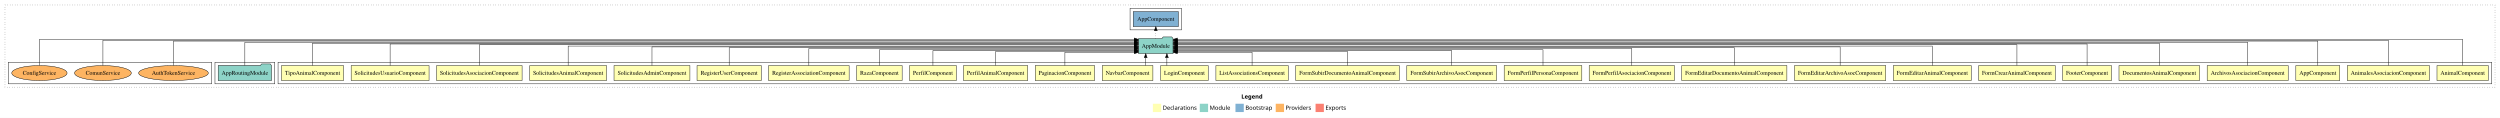
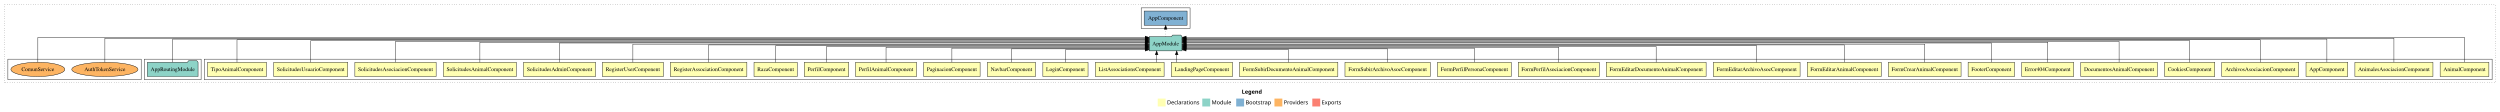
- <svg xmlns="http://www.w3.org/2000/svg" width="6024pt" height="284pt" viewBox="0.00 0.00 6024.00 284.00">
+ <svg xmlns="http://www.w3.org/2000/svg" width="6340pt" height="284pt" viewBox="0.00 0.00 6340.00 284.00">
  <g id="graph0" class="graph" transform="scale(1 1) rotate(0) translate(4 280)">
-     <polygon fill="white" stroke="transparent" points="-4,4 -4,-280 6020,-280 6020,4 -4,4" />
-     <text text-anchor="start" x="2987.01" y="-42.4" font-family="Times-12" font-weight="bold" font-size="14.00">Legend</text>
-     <polygon fill="#ffffb3" stroke="transparent" points="2774,-10 2774,-30 2794,-30 2794,-10 2774,-10" />
-     <text text-anchor="start" x="2797.63" y="-15.4" font-family="Times-12" font-size="14.00">  Declarations</text>
-     <polygon fill="#8dd3c7" stroke="transparent" points="2887,-10 2887,-30 2907,-30 2907,-10 2887,-10" />
-     <text text-anchor="start" x="2910.73" y="-15.4" font-family="Times-12" font-size="14.00">  Module</text>
-     <polygon fill="#80b1d3" stroke="transparent" points="2973,-10 2973,-30 2993,-30 2993,-10 2973,-10" />
-     <text text-anchor="start" x="2996.78" y="-15.4" font-family="Times-12" font-size="14.00">  Bootstrap</text>
-     <polygon fill="#fdb462" stroke="transparent" points="3070,-10 3070,-30 3090,-30 3090,-10 3070,-10" />
-     <text text-anchor="start" x="3093.67" y="-15.4" font-family="Times-12" font-size="14.00">  Providers</text>
-     <polygon fill="#fb8072" stroke="transparent" points="3166,-10 3166,-30 3186,-30 3186,-10 3166,-10" />
-     <text text-anchor="start" x="3189.73" y="-15.4" font-family="Times-12" font-size="14.00">  Exports</text>
+     <polygon fill="white" stroke="transparent" points="-4,4 -4,-280 6336,-280 6336,4 -4,4" />
+     <text text-anchor="start" x="3145.01" y="-42.4" font-family="Times-12" font-weight="bold" font-size="14.00">Legend</text>
+     <polygon fill="#ffffb3" stroke="transparent" points="2932,-10 2932,-30 2952,-30 2952,-10 2932,-10" />
+     <text text-anchor="start" x="2955.63" y="-15.4" font-family="Times-12" font-size="14.00">  Declarations</text>
+     <polygon fill="#8dd3c7" stroke="transparent" points="3045,-10 3045,-30 3065,-30 3065,-10 3045,-10" />
+     <text text-anchor="start" x="3068.73" y="-15.4" font-family="Times-12" font-size="14.00">  Module</text>
+     <polygon fill="#80b1d3" stroke="transparent" points="3131,-10 3131,-30 3151,-30 3151,-10 3131,-10" />
+     <text text-anchor="start" x="3154.78" y="-15.4" font-family="Times-12" font-size="14.00">  Bootstrap</text>
+     <polygon fill="#fdb462" stroke="transparent" points="3228,-10 3228,-30 3248,-30 3248,-10 3228,-10" />
+     <text text-anchor="start" x="3251.67" y="-15.4" font-family="Times-12" font-size="14.00">  Providers</text>
+     <polygon fill="#fb8072" stroke="transparent" points="3324,-10 3324,-30 3344,-30 3344,-10 3324,-10" />
+     <text text-anchor="start" x="3347.73" y="-15.4" font-family="Times-12" font-size="14.00">  Exports</text>
    <g id="clust1" class="cluster">
-       <polygon fill="none" stroke="black" stroke-dasharray="1,5" points="8,-70 8,-268 6008,-268 6008,-70 8,-70" />
+       <polygon fill="none" stroke="black" stroke-dasharray="1,5" points="8,-70 8,-268 6324,-268 6324,-70 8,-70" />
    </g>
    <g id="clust2" class="cluster">
-       <polygon fill="none" stroke="black" points="666,-78 666,-130 6000,-130 6000,-78 666,-78" />
-     </g>
-     <g id="clust31" class="cluster">
-       <polygon fill="none" stroke="black" points="514,-78 514,-130 658,-130 658,-78 514,-78" />
-     </g>
-     <g id="clust33" class="cluster">
-       <polygon fill="none" stroke="black" points="2719,-208 2719,-260 2843,-260 2843,-208 2719,-208" />
+       <polygon fill="none" stroke="black" points="514,-78 514,-130 6316,-130 6316,-78 514,-78" />
    </g>
    <g id="clust34" class="cluster">
-       <polygon fill="none" stroke="black" points="16,-78 16,-130 506,-130 506,-78 16,-78" />
+       <polygon fill="none" stroke="black" points="362,-78 362,-130 506,-130 506,-78 362,-78" />
+     </g>
+     <g id="clust36" class="cluster">
+       <polygon fill="none" stroke="black" points="2890,-208 2890,-260 3014,-260 3014,-208 2890,-208" />
+     </g>
+     <g id="clust37" class="cluster">
+       <polygon fill="none" stroke="black" points="16,-78 16,-130 354,-130 354,-78 16,-78" />
    </g>
    <g id="node1" class="node">
-       <polygon fill="#ffffb3" stroke="black" points="5991.83,-122 5868.17,-122 5868.17,-86 5991.83,-86 5991.83,-122" />
-       <text text-anchor="middle" x="5930" y="-99.8" font-family="Times,serif" font-size="14.00">AnimalComponent</text>
+       <polygon fill="#ffffb3" stroke="black" points="6307.83,-122 6184.17,-122 6184.17,-86 6307.83,-86 6307.83,-122" />
+       <text text-anchor="middle" x="6246" y="-99.8" font-family="Times,serif" font-size="14.00">AnimalComponent</text>
+     </g>
+     <g id="node32" class="node">
+       <polygon fill="#8dd3c7" stroke="black" points="2993.66,-187 2990.66,-191 2969.66,-191 2966.66,-187 2910.34,-187 2910.34,-151 2993.66,-151 2993.66,-187" />
+       <text text-anchor="middle" x="2952" y="-164.8" font-family="Times,serif" font-size="14.00">AppModule</text>
+     </g>
+     <g id="edge1" class="edge">
+       <path fill="none" stroke="black" d="M6246,-122.38C6246,-146.28 6246,-185 6246,-185 6246,-185 3003.95,-185 3003.95,-185" />
+       <polygon fill="black" stroke="black" points="3003.95,-181.5 2993.95,-185 3003.95,-188.5 3003.95,-181.5" />
+     </g>
+     <g id="node2" class="node">
+       <polygon fill="#ffffb3" stroke="black" points="6165.96,-122 5968.04,-122 5968.04,-86 6165.96,-86 6165.96,-122" />
+       <text text-anchor="middle" x="6067" y="-99.8" font-family="Times,serif" font-size="14.00">AnimalesAsociacionComponent</text>
+     </g>
+     <g id="edge2" class="edge">
+       <path fill="none" stroke="black" d="M6067,-122.32C6067,-145.66 6067,-183 6067,-183 6067,-183 3003.68,-183 3003.68,-183" />
+       <polygon fill="black" stroke="black" points="3003.68,-179.5 2993.68,-183 3003.68,-186.5 3003.68,-179.5" />
+     </g>
+     <g id="node3" class="node">
+       <polygon fill="#ffffb3" stroke="black" points="5949.94,-122 5844.06,-122 5844.06,-86 5949.94,-86 5949.94,-122" />
+       <text text-anchor="middle" x="5897" y="-99.8" font-family="Times,serif" font-size="14.00">AppComponent</text>
+     </g>
+     <g id="edge3" class="edge">
+       <path fill="none" stroke="black" d="M5897,-122.25C5897,-145.02 5897,-181 5897,-181 5897,-181 3003.91,-181 3003.91,-181" />
+       <polygon fill="black" stroke="black" points="3003.91,-177.5 2993.91,-181 3003.91,-184.5 3003.91,-177.5" />
+     </g>
+     <g id="node4" class="node">
+       <polygon fill="#ffffb3" stroke="black" points="5825.63,-122 5630.37,-122 5630.37,-86 5825.63,-86 5825.63,-122" />
+       <text text-anchor="middle" x="5728" y="-99.8" font-family="Times,serif" font-size="14.00">ArchivosAsociacionComponent</text>
+     </g>
+     <g id="edge4" class="edge">
+       <path fill="none" stroke="black" d="M5728,-122.16C5728,-144.35 5728,-179 5728,-179 5728,-179 3003.67,-179 3003.67,-179" />
+       <polygon fill="black" stroke="black" points="3003.67,-175.5 2993.67,-179 3003.67,-182.5 3003.67,-175.5" />
+     </g>
+     <g id="node5" class="node">
+       <polygon fill="#ffffb3" stroke="black" points="5612.72,-122 5485.28,-122 5485.28,-86 5612.72,-86 5612.72,-122" />
+       <text text-anchor="middle" x="5549" y="-99.8" font-family="Times,serif" font-size="14.00">CookiesComponent</text>
+     </g>
+     <g id="edge5" class="edge">
+       <path fill="none" stroke="black" d="M5549,-122.04C5549,-143.66 5549,-177 5549,-177 5549,-177 3003.84,-177 3003.84,-177" />
+       <polygon fill="black" stroke="black" points="3003.84,-173.5 2993.84,-177 3003.84,-180.5 3003.84,-173.5" />
+     </g>
+     <g id="node6" class="node">
+       <polygon fill="#ffffb3" stroke="black" points="5467.09,-122 5272.91,-122 5272.91,-86 5467.09,-86 5467.09,-122" />
+       <text text-anchor="middle" x="5370" y="-99.8" font-family="Times,serif" font-size="14.00">DocumentosAnimalComponent</text>
+     </g>
+     <g id="edge6" class="edge">
+       <path fill="none" stroke="black" d="M5370,-122.28C5370,-143.32 5370,-175 5370,-175 5370,-175 3003.71,-175 3003.71,-175" />
+       <polygon fill="black" stroke="black" points="3003.71,-171.5 2993.71,-175 3003.71,-178.5 3003.71,-171.5" />
+     </g>
+     <g id="node7" class="node">
+       <polygon fill="#ffffb3" stroke="black" points="5254.87,-122 5123.13,-122 5123.13,-86 5254.87,-86 5254.87,-122" />
+       <text text-anchor="middle" x="5189" y="-99.8" font-family="Times,serif" font-size="14.00">Error404Component</text>
+     </g>
+     <g id="edge7" class="edge">
+       <path fill="none" stroke="black" d="M5189,-122.13C5189,-142.57 5189,-173 5189,-173 5189,-173 3003.71,-173 3003.71,-173" />
+       <polygon fill="black" stroke="black" points="3003.71,-169.5 2993.71,-173 3003.71,-176.5 3003.71,-169.5" />
+     </g>
+     <g id="node8" class="node">
+       <polygon fill="#ffffb3" stroke="black" points="5104.88,-122 4987.12,-122 4987.12,-86 5104.88,-86 5104.88,-122" />
+       <text text-anchor="middle" x="5046" y="-99.8" font-family="Times,serif" font-size="14.00">FooterComponent</text>
+     </g>
+     <g id="edge8" class="edge">
+       <path fill="none" stroke="black" d="M5046,-122.31C5046,-142.15 5046,-171 5046,-171 5046,-171 3003.83,-171 3003.83,-171" />
+       <polygon fill="black" stroke="black" points="3003.83,-167.5 2993.83,-171 3003.83,-174.5 3003.83,-167.5" />
+     </g>
+     <g id="node9" class="node">
+       <polygon fill="#ffffb3" stroke="black" points="4969.25,-122 4784.75,-122 4784.75,-86 4969.25,-86 4969.25,-122" />
+       <text text-anchor="middle" x="4877" y="-99.8" font-family="Times,serif" font-size="14.00">FormCrearAnimalComponent</text>
+     </g>
+     <g id="edge9" class="edge">
+       <path fill="none" stroke="black" d="M4877,-122.17C4877,-141.09 4877,-168 4877,-168 4877,-168 3004,-168 3004,-168" />
+       <polygon fill="black" stroke="black" points="3004,-164.5 2994,-168 3004,-171.5 3004,-164.5" />
+     </g>
+     <g id="node10" class="node">
+       <polygon fill="#ffffb3" stroke="black" points="4766.87,-122 4579.13,-122 4579.13,-86 4766.87,-86 4766.87,-122" />
+       <text text-anchor="middle" x="4673" y="-99.8" font-family="Times,serif" font-size="14.00">FormEditarAnimalComponent</text>
+     </g>
+     <g id="edge10" class="edge">
+       <path fill="none" stroke="black" d="M4673,-122.27C4673,-140.56 4673,-166 4673,-166 4673,-166 3003.69,-166 3003.69,-166" />
+       <polygon fill="black" stroke="black" points="3003.69,-162.5 2993.69,-166 3003.69,-169.5 3003.69,-162.5" />
+     </g>
+     <g id="node11" class="node">
+       <polygon fill="#ffffb3" stroke="black" points="4561.01,-122 4340.99,-122 4340.99,-86 4561.01,-86 4561.01,-122" />
+       <text text-anchor="middle" x="4451" y="-99.8" font-family="Times,serif" font-size="14.00">FormEditarArchivoAsocComponent</text>
+     </g>
+     <g id="edge11" class="edge">
+       <path fill="none" stroke="black" d="M4451,-122C4451,-139.68 4451,-164 4451,-164 4451,-164 3004.05,-164 3004.05,-164" />
+       <polygon fill="black" stroke="black" points="3004.05,-160.5 2994.05,-164 3004.05,-167.5 3004.05,-160.5" />
+     </g>
+     <g id="node12" class="node">
+       <polygon fill="#ffffb3" stroke="black" points="4322.69,-122 4069.31,-122 4069.31,-86 4322.69,-86 4322.69,-122" />
+       <text text-anchor="middle" x="4196" y="-99.8" font-family="Times,serif" font-size="14.00">FormEditarDocumentoAnimalComponent</text>
+     </g>
+     <g id="edge12" class="edge">
+       <path fill="none" stroke="black" d="M4196,-122.03C4196,-139.06 4196,-162 4196,-162 4196,-162 3003.75,-162 3003.75,-162" />
+       <polygon fill="black" stroke="black" points="3003.75,-158.5 2993.75,-162 3003.75,-165.5 3003.75,-158.5" />
+     </g>
+     <g id="node13" class="node">
+       <polygon fill="#ffffb3" stroke="black" points="4051.74,-122 3846.26,-122 3846.26,-86 4051.74,-86 4051.74,-122" />
+       <text text-anchor="middle" x="3949" y="-99.8" font-family="Times,serif" font-size="14.00">FormPerfilAsociacionComponent</text>
+     </g>
+     <g id="edge13" class="edge">
+       <path fill="none" stroke="black" d="M3949,-122.03C3949,-138.4 3949,-160 3949,-160 3949,-160 3003.89,-160 3003.89,-160" />
+       <polygon fill="black" stroke="black" points="3003.89,-156.5 2993.89,-160 3003.89,-163.5 3003.89,-156.5" />
+     </g>
+     <g id="node14" class="node">
+       <polygon fill="#ffffb3" stroke="black" points="3828.58,-122 3641.42,-122 3641.42,-86 3828.58,-86 3828.58,-122" />
+       <text text-anchor="middle" x="3735" y="-99.8" font-family="Times,serif" font-size="14.00">FormPerfilPersonaComponent</text>
+     </g>
+     <g id="edge14" class="edge">
+       <path fill="none" stroke="black" d="M3735,-122.28C3735,-137.95 3735,-158 3735,-158 3735,-158 3003.82,-158 3003.82,-158" />
+       <polygon fill="black" stroke="black" points="3003.82,-154.5 2993.82,-158 3003.82,-161.5 3003.82,-154.5" />
+     </g>
+     <g id="node15" class="node">
+       <polygon fill="#ffffb3" stroke="black" points="3623.14,-122 3406.86,-122 3406.86,-86 3623.14,-86 3623.14,-122" />
+       <text text-anchor="middle" x="3515" y="-99.8" font-family="Times,serif" font-size="14.00">FormSubirArchivoAsocComponent</text>
+     </g>
+     <g id="edge15" class="edge">
+       <path fill="none" stroke="black" d="M3515,-122.19C3515,-137.18 3515,-156 3515,-156 3515,-156 3003.86,-156 3003.86,-156" />
+       <polygon fill="black" stroke="black" points="3003.86,-152.5 2993.86,-156 3003.86,-159.5 3003.86,-152.5" />
+     </g>
+     <g id="node16" class="node">
+       <polygon fill="#ffffb3" stroke="black" points="3388.81,-122 3139.19,-122 3139.19,-86 3388.81,-86 3388.81,-122" />
+       <text text-anchor="middle" x="3264" y="-99.8" font-family="Times,serif" font-size="14.00">FormSubirDocumentoAnimalComponent</text>
+     </g>
+     <g id="edge16" class="edge">
+       <path fill="none" stroke="black" d="M3264,-122.05C3264,-136.37 3264,-154 3264,-154 3264,-154 3003.75,-154 3003.75,-154" />
+       <polygon fill="black" stroke="black" points="3003.75,-150.5 2993.75,-154 3003.75,-157.5 3003.75,-150.5" />
+     </g>
+     <g id="node17" class="node">
+       <polygon fill="#ffffb3" stroke="black" points="3121.7,-122 2966.3,-122 2966.3,-86 3121.7,-86 3121.7,-122" />
+       <text text-anchor="middle" x="3044" y="-99.8" font-family="Times,serif" font-size="14.00">LandingPageComponent</text>
+     </g>
+     <g id="edge17" class="edge">
+       <path fill="none" stroke="black" d="M2980.11,-122.11C2980.11,-122.11 2980.11,-140.99 2980.11,-140.99" />
+       <polygon fill="black" stroke="black" points="2976.61,-140.99 2980.11,-150.99 2983.61,-140.99 2976.61,-140.99" />
+     </g>
+     <g id="node18" class="node">
+       <polygon fill="#ffffb3" stroke="black" points="2948.15,-122 2773.85,-122 2773.85,-86 2948.15,-86 2948.15,-122" />
+       <text text-anchor="middle" x="2861" y="-99.8" font-family="Times,serif" font-size="14.00">ListAssociationsComponent</text>
+     </g>
+     <g id="edge18" class="edge">
+       <path fill="none" stroke="black" d="M2929.25,-122.11C2929.25,-122.11 2929.25,-140.99 2929.25,-140.99" />
+       <polygon fill="black" stroke="black" points="2925.75,-140.99 2929.25,-150.99 2932.75,-140.99 2925.75,-140.99" />
+     </g>
+     <g id="node19" class="node">
+       <polygon fill="#ffffb3" stroke="black" points="2755.28,-122 2640.72,-122 2640.72,-86 2755.28,-86 2755.28,-122" />
+       <text text-anchor="middle" x="2698" y="-99.8" font-family="Times,serif" font-size="14.00">LoginComponent</text>
+     </g>
+     <g id="edge19" class="edge">
+       <path fill="none" stroke="black" d="M2698,-122.05C2698,-136.37 2698,-154 2698,-154 2698,-154 2900.34,-154 2900.34,-154" />
+       <polygon fill="black" stroke="black" points="2900.34,-157.5 2910.34,-154 2900.34,-150.5 2900.34,-157.5" />
+     </g>
+     <g id="node20" class="node">
+       <polygon fill="#ffffb3" stroke="black" points="2622.03,-122 2499.97,-122 2499.97,-86 2622.03,-86 2622.03,-122" />
+       <text text-anchor="middle" x="2561" y="-99.8" font-family="Times,serif" font-size="14.00">NavbarComponent</text>
+     </g>
+     <g id="edge20" class="edge">
+       <path fill="none" stroke="black" d="M2561,-122.19C2561,-137.18 2561,-156 2561,-156 2561,-156 2900.16,-156 2900.16,-156" />
+       <polygon fill="black" stroke="black" points="2900.16,-159.5 2910.16,-156 2900.16,-152.5 2900.16,-159.5" />
+     </g>
+     <g id="node21" class="node">
+       <polygon fill="#ffffb3" stroke="black" points="2481.54,-122 2338.46,-122 2338.46,-86 2481.54,-86 2481.54,-122" />
+       <text text-anchor="middle" x="2410" y="-99.8" font-family="Times,serif" font-size="14.00">PaginacionComponent</text>
+     </g>
+     <g id="edge21" class="edge">
+       <path fill="none" stroke="black" d="M2410,-122.28C2410,-137.95 2410,-158 2410,-158 2410,-158 2899.92,-158 2899.92,-158" />
+       <polygon fill="black" stroke="black" points="2899.92,-161.5 2909.92,-158 2899.92,-154.5 2899.92,-161.5" />
+     </g>
+     <g id="node22" class="node">
+       <polygon fill="#ffffb3" stroke="black" points="2320.43,-122 2165.57,-122 2165.57,-86 2320.43,-86 2320.43,-122" />
+       <text text-anchor="middle" x="2243" y="-99.8" font-family="Times,serif" font-size="14.00">PerfilAnimalComponent</text>
+     </g>
+     <g id="edge22" class="edge">
+       <path fill="none" stroke="black" d="M2243,-122.03C2243,-138.4 2243,-160 2243,-160 2243,-160 2900.3,-160 2900.3,-160" />
+       <polygon fill="black" stroke="black" points="2900.3,-163.5 2910.3,-160 2900.3,-156.5 2900.3,-163.5" />
+     </g>
+     <g id="node23" class="node">
+       <polygon fill="#ffffb3" stroke="black" points="2148.43,-122 2035.57,-122 2035.57,-86 2148.43,-86 2148.43,-122" />
+       <text text-anchor="middle" x="2092" y="-99.8" font-family="Times,serif" font-size="14.00">PerfilComponent</text>
+     </g>
+     <g id="edge23" class="edge">
+       <path fill="none" stroke="black" d="M2092,-122.03C2092,-139.06 2092,-162 2092,-162 2092,-162 2900.23,-162 2900.23,-162" />
+       <polygon fill="black" stroke="black" points="2900.23,-165.5 2910.23,-162 2900.23,-158.5 2900.23,-165.5" />
+     </g>
+     <g id="node24" class="node">
+       <polygon fill="#ffffb3" stroke="black" points="2017.81,-122 1908.19,-122 1908.19,-86 2017.81,-86 2017.81,-122" />
+       <text text-anchor="middle" x="1963" y="-99.8" font-family="Times,serif" font-size="14.00">RazaComponent</text>
+     </g>
+     <g id="edge24" class="edge">
+       <path fill="none" stroke="black" d="M1963,-122C1963,-139.68 1963,-164 1963,-164 1963,-164 2900.14,-164 2900.14,-164" />
+       <polygon fill="black" stroke="black" points="2900.14,-167.5 2910.14,-164 2900.14,-160.5 2900.14,-167.5" />
+     </g>
+     <g id="node25" class="node">
+       <polygon fill="#ffffb3" stroke="black" points="1890.08,-122 1695.92,-122 1695.92,-86 1890.08,-86 1890.08,-122" />
+       <text text-anchor="middle" x="1793" y="-99.8" font-family="Times,serif" font-size="14.00">RegisterAssociationComponent</text>
+     </g>
+     <g id="edge25" class="edge">
+       <path fill="none" stroke="black" d="M1793,-122.27C1793,-140.56 1793,-166 1793,-166 1793,-166 2900.07,-166 2900.07,-166" />
+       <polygon fill="black" stroke="black" points="2900.07,-169.5 2910.07,-166 2900.07,-162.5 2900.07,-169.5" />
+     </g>
+     <g id="node26" class="node">
+       <polygon fill="#ffffb3" stroke="black" points="1678.41,-122 1523.59,-122 1523.59,-86 1678.41,-86 1678.41,-122" />
+       <text text-anchor="middle" x="1601" y="-99.8" font-family="Times,serif" font-size="14.00">RegisterUserComponent</text>
+     </g>
+     <g id="edge26" class="edge">
+       <path fill="none" stroke="black" d="M1601,-122.17C1601,-141.09 1601,-168 1601,-168 1601,-168 2900.09,-168 2900.09,-168" />
+       <polygon fill="black" stroke="black" points="2900.09,-171.5 2910.09,-168 2900.09,-164.5 2900.09,-171.5" />
+     </g>
+     <g id="node27" class="node">
+       <polygon fill="#ffffb3" stroke="black" points="1506.44,-122 1323.56,-122 1323.56,-86 1506.44,-86 1506.44,-122" />
+       <text text-anchor="middle" x="1415" y="-99.8" font-family="Times,serif" font-size="14.00">SolicitudesAdminComponent</text>
+     </g>
+     <g id="edge27" class="edge">
+       <path fill="none" stroke="black" d="M1415,-122.31C1415,-142.15 1415,-171 1415,-171 1415,-171 2900.09,-171 2900.09,-171" />
+       <polygon fill="black" stroke="black" points="2900.09,-174.5 2910.09,-171 2900.09,-167.5 2900.09,-174.5" />
+     </g>
+     <g id="node28" class="node">
+       <polygon fill="#ffffb3" stroke="black" points="1305.54,-122 1120.46,-122 1120.46,-86 1305.54,-86 1305.54,-122" />
+       <text text-anchor="middle" x="1213" y="-99.8" font-family="Times,serif" font-size="14.00">SolicitudesAnimalComponent</text>
+     </g>
+     <g id="edge28" class="edge">
+       <path fill="none" stroke="black" d="M1213,-122.13C1213,-142.57 1213,-173 1213,-173 1213,-173 2900.3,-173 2900.3,-173" />
+       <polygon fill="black" stroke="black" points="2900.3,-176.5 2910.3,-173 2900.3,-169.5 2900.3,-176.5" />
    </g>
    <g id="node29" class="node">
-       <polygon fill="#8dd3c7" stroke="black" points="2822.66,-187 2819.66,-191 2798.66,-191 2795.66,-187 2739.34,-187 2739.34,-151 2822.66,-151 2822.66,-187" />
-       <text text-anchor="middle" x="2781" y="-164.8" font-family="Times,serif" font-size="14.00">AppModule</text>
-     </g>
-     <g id="edge1" class="edge">
-       <path fill="none" stroke="black" d="M5930,-122.38C5930,-146.28 5930,-185 5930,-185 5930,-185 2832.84,-185 2832.84,-185" />
-       <polygon fill="black" stroke="black" points="2832.84,-181.5 2822.84,-185 2832.84,-188.5 2832.84,-181.5" />
-     </g>
-     <g id="node2" class="node">
-       <polygon fill="#ffffb3" stroke="black" points="5849.96,-122 5652.04,-122 5652.04,-86 5849.96,-86 5849.96,-122" />
-       <text text-anchor="middle" x="5751" y="-99.8" font-family="Times,serif" font-size="14.00">AnimalesAsociacionComponent</text>
-     </g>
-     <g id="edge2" class="edge">
-       <path fill="none" stroke="black" d="M5751,-122.32C5751,-145.66 5751,-183 5751,-183 5751,-183 2832.7,-183 2832.7,-183" />
-       <polygon fill="black" stroke="black" points="2832.7,-179.5 2822.7,-183 2832.7,-186.5 2832.7,-179.5" />
-     </g>
-     <g id="node3" class="node">
-       <polygon fill="#ffffb3" stroke="black" points="5633.94,-122 5528.06,-122 5528.06,-86 5633.94,-86 5633.94,-122" />
-       <text text-anchor="middle" x="5581" y="-99.8" font-family="Times,serif" font-size="14.00">AppComponent</text>
-     </g>
-     <g id="edge3" class="edge">
-       <path fill="none" stroke="black" d="M5581,-122.25C5581,-145.02 5581,-181 5581,-181 5581,-181 2832.75,-181 2832.75,-181" />
-       <polygon fill="black" stroke="black" points="2832.75,-177.5 2822.75,-181 2832.75,-184.5 2832.75,-177.5" />
-     </g>
-     <g id="node4" class="node">
-       <polygon fill="#ffffb3" stroke="black" points="5509.63,-122 5314.37,-122 5314.37,-86 5509.63,-86 5509.63,-122" />
-       <text text-anchor="middle" x="5412" y="-99.8" font-family="Times,serif" font-size="14.00">ArchivosAsociacionComponent</text>
-     </g>
-     <g id="edge4" class="edge">
-       <path fill="none" stroke="black" d="M5412,-122.29C5412,-144.21 5412,-178 5412,-178 5412,-178 2832.86,-178 2832.86,-178" />
-       <polygon fill="black" stroke="black" points="2832.86,-174.5 2822.86,-178 2832.86,-181.5 2832.86,-174.5" />
-     </g>
-     <g id="node5" class="node">
-       <polygon fill="#ffffb3" stroke="black" points="5296.09,-122 5101.91,-122 5101.91,-86 5296.09,-86 5296.09,-122" />
-       <text text-anchor="middle" x="5199" y="-99.8" font-family="Times,serif" font-size="14.00">DocumentosAnimalComponent</text>
-     </g>
-     <g id="edge5" class="edge">
-       <path fill="none" stroke="black" d="M5199,-122.17C5199,-143.5 5199,-176 5199,-176 5199,-176 2832.71,-176 2832.71,-176" />
-       <polygon fill="black" stroke="black" points="2832.71,-172.5 2822.71,-176 2832.71,-179.5 2832.71,-172.5" />
-     </g>
-     <g id="node6" class="node">
-       <polygon fill="#ffffb3" stroke="black" points="5083.88,-122 4966.12,-122 4966.12,-86 5083.88,-86 5083.88,-122" />
-       <text text-anchor="middle" x="5025" y="-99.8" font-family="Times,serif" font-size="14.00">FooterComponent</text>
-     </g>
-     <g id="edge6" class="edge">
-       <path fill="none" stroke="black" d="M5025,-122.03C5025,-142.77 5025,-174 5025,-174 5025,-174 2832.84,-174 2832.84,-174" />
-       <polygon fill="black" stroke="black" points="2832.84,-170.5 2822.84,-174 2832.84,-177.5 2832.84,-170.5" />
-     </g>
-     <g id="node7" class="node">
-       <polygon fill="#ffffb3" stroke="black" points="4948.25,-122 4763.75,-122 4763.75,-86 4948.25,-86 4948.25,-122" />
-       <text text-anchor="middle" x="4856" y="-99.8" font-family="Times,serif" font-size="14.00">FormCrearAnimalComponent</text>
-     </g>
-     <g id="edge7" class="edge">
-       <path fill="none" stroke="black" d="M4856,-122.22C4856,-142.37 4856,-172 4856,-172 4856,-172 2832.92,-172 2832.92,-172" />
-       <polygon fill="black" stroke="black" points="2832.92,-168.5 2822.92,-172 2832.92,-175.5 2832.92,-168.5" />
-     </g>
-     <g id="node8" class="node">
-       <polygon fill="#ffffb3" stroke="black" points="4745.87,-122 4558.13,-122 4558.13,-86 4745.87,-86 4745.87,-122" />
-       <text text-anchor="middle" x="4652" y="-99.8" font-family="Times,serif" font-size="14.00">FormEditarAnimalComponent</text>
-     </g>
-     <g id="edge8" class="edge">
-       <path fill="none" stroke="black" d="M4652,-122.11C4652,-141.34 4652,-169 4652,-169 4652,-169 2832.7,-169 2832.7,-169" />
-       <polygon fill="black" stroke="black" points="2832.7,-165.5 2822.7,-169 2832.7,-172.5 2832.7,-165.5" />
-     </g>
-     <g id="node9" class="node">
-       <polygon fill="#ffffb3" stroke="black" points="4540.01,-122 4319.99,-122 4319.99,-86 4540.01,-86 4540.01,-122" />
-       <text text-anchor="middle" x="4430" y="-99.8" font-family="Times,serif" font-size="14.00">FormEditarArchivoAsocComponent</text>
-     </g>
-     <g id="edge9" class="edge">
-       <path fill="none" stroke="black" d="M4430,-122.22C4430,-140.83 4430,-167 4430,-167 4430,-167 2833,-167 2833,-167" />
-       <polygon fill="black" stroke="black" points="2833,-163.5 2823,-167 2833,-170.5 2833,-163.5" />
-     </g>
-     <g id="node10" class="node">
-       <polygon fill="#ffffb3" stroke="black" points="4301.69,-122 4048.31,-122 4048.31,-86 4301.69,-86 4301.69,-122" />
-       <text text-anchor="middle" x="4175" y="-99.8" font-family="Times,serif" font-size="14.00">FormEditarDocumentoAnimalComponent</text>
-     </g>
-     <g id="edge10" class="edge">
-       <path fill="none" stroke="black" d="M4175,-122.3C4175,-140.27 4175,-165 4175,-165 4175,-165 2832.72,-165 2832.72,-165" />
-       <polygon fill="black" stroke="black" points="2832.72,-161.5 2822.72,-165 2832.72,-168.5 2832.72,-161.5" />
-     </g>
-     <g id="node11" class="node">
-       <polygon fill="#ffffb3" stroke="black" points="4030.74,-122 3825.26,-122 3825.26,-86 4030.74,-86 4030.74,-122" />
-       <text text-anchor="middle" x="3928" y="-99.8" font-family="Times,serif" font-size="14.00">FormPerfilAsociacionComponent</text>
-     </g>
-     <g id="edge11" class="edge">
-       <path fill="none" stroke="black" d="M3928,-122.02C3928,-139.37 3928,-163 3928,-163 3928,-163 2832.84,-163 2832.84,-163" />
-       <polygon fill="black" stroke="black" points="2832.84,-159.5 2822.84,-163 2832.84,-166.5 2832.84,-159.5" />
-     </g>
-     <g id="node12" class="node">
-       <polygon fill="#ffffb3" stroke="black" points="3807.58,-122 3620.42,-122 3620.42,-86 3807.58,-86 3807.58,-122" />
-       <text text-anchor="middle" x="3714" y="-99.8" font-family="Times,serif" font-size="14.00">FormPerfilPersonaComponent</text>
-     </g>
-     <g id="edge12" class="edge">
-       <path fill="none" stroke="black" d="M3714,-122.03C3714,-138.4 3714,-160 3714,-160 3714,-160 2832.9,-160 2832.9,-160" />
-       <polygon fill="black" stroke="black" points="2832.9,-156.5 2822.9,-160 2832.9,-163.5 2832.9,-156.5" />
-     </g>
-     <g id="node13" class="node">
-       <polygon fill="#ffffb3" stroke="black" points="3602.14,-122 3385.86,-122 3385.86,-86 3602.14,-86 3602.14,-122" />
-       <text text-anchor="middle" x="3494" y="-99.8" font-family="Times,serif" font-size="14.00">FormSubirArchivoAsocComponent</text>
-     </g>
-     <g id="edge13" class="edge">
-       <path fill="none" stroke="black" d="M3494,-122.28C3494,-137.95 3494,-158 3494,-158 3494,-158 2832.68,-158 2832.68,-158" />
-       <polygon fill="black" stroke="black" points="2832.68,-154.5 2822.68,-158 2832.68,-161.5 2832.68,-154.5" />
-     </g>
-     <g id="node14" class="node">
-       <polygon fill="#ffffb3" stroke="black" points="3367.81,-122 3118.19,-122 3118.19,-86 3367.81,-86 3367.81,-122" />
-       <text text-anchor="middle" x="3243" y="-99.8" font-family="Times,serif" font-size="14.00">FormSubirDocumentoAnimalComponent</text>
-     </g>
-     <g id="edge14" class="edge">
-       <path fill="none" stroke="black" d="M3243,-122.19C3243,-137.18 3243,-156 3243,-156 3243,-156 2832.81,-156 2832.81,-156" />
-       <polygon fill="black" stroke="black" points="2832.81,-152.5 2822.81,-156 2832.81,-159.5 2832.81,-152.5" />
-     </g>
-     <g id="node15" class="node">
-       <polygon fill="#ffffb3" stroke="black" points="3100.15,-122 2925.85,-122 2925.85,-86 3100.15,-86 3100.15,-122" />
-       <text text-anchor="middle" x="3013" y="-99.8" font-family="Times,serif" font-size="14.00">ListAssociationsComponent</text>
-     </g>
-     <g id="edge15" class="edge">
-       <path fill="none" stroke="black" d="M3013,-122.05C3013,-136.37 3013,-154 3013,-154 3013,-154 2832.74,-154 2832.74,-154" />
-       <polygon fill="black" stroke="black" points="2832.74,-150.5 2822.74,-154 2832.74,-157.5 2832.74,-150.5" />
-     </g>
-     <g id="node16" class="node">
-       <polygon fill="#ffffb3" stroke="black" points="2907.28,-122 2792.72,-122 2792.72,-86 2907.28,-86 2907.28,-122" />
-       <text text-anchor="middle" x="2850" y="-99.8" font-family="Times,serif" font-size="14.00">LoginComponent</text>
-     </g>
-     <g id="edge16" class="edge">
-       <path fill="none" stroke="black" d="M2807.72,-122.11C2807.72,-122.11 2807.72,-140.99 2807.72,-140.99" />
-       <polygon fill="black" stroke="black" points="2804.22,-140.99 2807.72,-150.99 2811.22,-140.99 2804.22,-140.99" />
-     </g>
-     <g id="node17" class="node">
-       <polygon fill="#ffffb3" stroke="black" points="2774.03,-122 2651.97,-122 2651.97,-86 2774.03,-86 2774.03,-122" />
-       <text text-anchor="middle" x="2713" y="-99.8" font-family="Times,serif" font-size="14.00">NavbarComponent</text>
-     </g>
-     <g id="edge17" class="edge">
-       <path fill="none" stroke="black" d="M2756.72,-122.11C2756.72,-122.11 2756.72,-140.99 2756.72,-140.99" />
-       <polygon fill="black" stroke="black" points="2753.22,-140.99 2756.72,-150.99 2760.22,-140.99 2753.22,-140.99" />
-     </g>
-     <g id="node18" class="node">
-       <polygon fill="#ffffb3" stroke="black" points="2633.54,-122 2490.46,-122 2490.46,-86 2633.54,-86 2633.54,-122" />
-       <text text-anchor="middle" x="2562" y="-99.8" font-family="Times,serif" font-size="14.00">PaginacionComponent</text>
-     </g>
-     <g id="edge18" class="edge">
-       <path fill="none" stroke="black" d="M2562,-122.05C2562,-136.37 2562,-154 2562,-154 2562,-154 2729.29,-154 2729.29,-154" />
-       <polygon fill="black" stroke="black" points="2729.29,-157.5 2739.29,-154 2729.29,-150.5 2729.29,-157.5" />
-     </g>
-     <g id="node19" class="node">
-       <polygon fill="#ffffb3" stroke="black" points="2472.43,-122 2317.57,-122 2317.57,-86 2472.43,-86 2472.43,-122" />
-       <text text-anchor="middle" x="2395" y="-99.8" font-family="Times,serif" font-size="14.00">PerfilAnimalComponent</text>
-     </g>
-     <g id="edge19" class="edge">
-       <path fill="none" stroke="black" d="M2395,-122.19C2395,-137.18 2395,-156 2395,-156 2395,-156 2729.32,-156 2729.32,-156" />
-       <polygon fill="black" stroke="black" points="2729.32,-159.5 2739.32,-156 2729.32,-152.5 2729.32,-159.5" />
-     </g>
-     <g id="node20" class="node">
-       <polygon fill="#ffffb3" stroke="black" points="2300.43,-122 2187.57,-122 2187.57,-86 2300.43,-86 2300.43,-122" />
-       <text text-anchor="middle" x="2244" y="-99.8" font-family="Times,serif" font-size="14.00">PerfilComponent</text>
-     </g>
-     <g id="edge20" class="edge">
-       <path fill="none" stroke="black" d="M2244,-122.28C2244,-137.95 2244,-158 2244,-158 2244,-158 2729.31,-158 2729.31,-158" />
-       <polygon fill="black" stroke="black" points="2729.31,-161.5 2739.31,-158 2729.31,-154.5 2729.31,-161.5" />
-     </g>
-     <g id="node21" class="node">
-       <polygon fill="#ffffb3" stroke="black" points="2169.81,-122 2060.19,-122 2060.19,-86 2169.81,-86 2169.81,-122" />
-       <text text-anchor="middle" x="2115" y="-99.8" font-family="Times,serif" font-size="14.00">RazaComponent</text>
-     </g>
-     <g id="edge21" class="edge">
-       <path fill="none" stroke="black" d="M2115,-122.03C2115,-138.4 2115,-160 2115,-160 2115,-160 2729.34,-160 2729.34,-160" />
-       <polygon fill="black" stroke="black" points="2729.34,-163.5 2739.34,-160 2729.34,-156.5 2729.34,-163.5" />
-     </g>
-     <g id="node22" class="node">
-       <polygon fill="#ffffb3" stroke="black" points="2042.08,-122 1847.92,-122 1847.92,-86 2042.08,-86 2042.08,-122" />
-       <text text-anchor="middle" x="1945" y="-99.8" font-family="Times,serif" font-size="14.00">RegisterAssociationComponent</text>
-     </g>
-     <g id="edge22" class="edge">
-       <path fill="none" stroke="black" d="M1945,-122.02C1945,-139.37 1945,-163 1945,-163 1945,-163 2729.26,-163 2729.26,-163" />
-       <polygon fill="black" stroke="black" points="2729.26,-166.5 2739.26,-163 2729.26,-159.5 2729.26,-166.5" />
-     </g>
-     <g id="node23" class="node">
-       <polygon fill="#ffffb3" stroke="black" points="1830.41,-122 1675.59,-122 1675.59,-86 1830.41,-86 1830.41,-122" />
-       <text text-anchor="middle" x="1753" y="-99.8" font-family="Times,serif" font-size="14.00">RegisterUserComponent</text>
-     </g>
-     <g id="edge23" class="edge">
-       <path fill="none" stroke="black" d="M1753,-122.3C1753,-140.27 1753,-165 1753,-165 1753,-165 2729.11,-165 2729.11,-165" />
-       <polygon fill="black" stroke="black" points="2729.11,-168.5 2739.11,-165 2729.11,-161.5 2729.11,-168.5" />
-     </g>
-     <g id="node24" class="node">
-       <polygon fill="#ffffb3" stroke="black" points="1658.44,-122 1475.56,-122 1475.56,-86 1658.44,-86 1658.44,-122" />
-       <text text-anchor="middle" x="1567" y="-99.8" font-family="Times,serif" font-size="14.00">SolicitudesAdminComponent</text>
-     </g>
-     <g id="edge24" class="edge">
-       <path fill="none" stroke="black" d="M1567,-122.22C1567,-140.83 1567,-167 1567,-167 1567,-167 2729.21,-167 2729.21,-167" />
-       <polygon fill="black" stroke="black" points="2729.21,-170.5 2739.21,-167 2729.21,-163.5 2729.21,-170.5" />
-     </g>
-     <g id="node25" class="node">
-       <polygon fill="#ffffb3" stroke="black" points="1457.54,-122 1272.46,-122 1272.46,-86 1457.54,-86 1457.54,-122" />
-       <text text-anchor="middle" x="1365" y="-99.8" font-family="Times,serif" font-size="14.00">SolicitudesAnimalComponent</text>
-     </g>
-     <g id="edge25" class="edge">
-       <path fill="none" stroke="black" d="M1365,-122.11C1365,-141.34 1365,-169 1365,-169 1365,-169 2729.01,-169 2729.01,-169" />
-       <polygon fill="black" stroke="black" points="2729.01,-172.5 2739.01,-169 2729.01,-165.5 2729.01,-172.5" />
-     </g>
-     <g id="node26" class="node">
-       <polygon fill="#ffffb3" stroke="black" points="1254.03,-122 1047.97,-122 1047.97,-86 1254.03,-86 1254.03,-122" />
-       <text text-anchor="middle" x="1151" y="-99.8" font-family="Times,serif" font-size="14.00">SolicitudesAsociacionComponent</text>
-     </g>
-     <g id="edge26" class="edge">
-       <path fill="none" stroke="black" d="M1151,-122.22C1151,-142.37 1151,-172 1151,-172 1151,-172 2729.07,-172 2729.07,-172" />
-       <polygon fill="black" stroke="black" points="2729.07,-175.5 2739.07,-172 2729.07,-168.5 2729.07,-175.5" />
-     </g>
-     <g id="node27" class="node">
-       <polygon fill="#ffffb3" stroke="black" points="1029.87,-122 842.13,-122 842.13,-86 1029.87,-86 1029.87,-122" />
-       <text text-anchor="middle" x="936" y="-99.8" font-family="Times,serif" font-size="14.00">SolicitudesUsuarioComponent</text>
-     </g>
-     <g id="edge27" class="edge">
-       <path fill="none" stroke="black" d="M936,-122.03C936,-142.77 936,-174 936,-174 936,-174 2729,-174 2729,-174" />
-       <polygon fill="black" stroke="black" points="2729,-177.5 2739,-174 2729,-170.5 2729,-177.5" />
-     </g>
-     <g id="node28" class="node">
-       <polygon fill="#ffffb3" stroke="black" points="823.77,-122 674.23,-122 674.23,-86 823.77,-86 823.77,-122" />
-       <text text-anchor="middle" x="749" y="-99.8" font-family="Times,serif" font-size="14.00">TipoAnimalComponent</text>
-     </g>
-     <g id="edge28" class="edge">
-       <path fill="none" stroke="black" d="M749,-122.17C749,-143.5 749,-176 749,-176 749,-176 2729.03,-176 2729.03,-176" />
-       <polygon fill="black" stroke="black" points="2729.03,-179.5 2739.03,-176 2729.03,-172.5 2729.03,-179.5" />
+       <polygon fill="#ffffb3" stroke="black" points="1102.03,-122 895.97,-122 895.97,-86 1102.03,-86 1102.03,-122" />
+       <text text-anchor="middle" x="999" y="-99.8" font-family="Times,serif" font-size="14.00">SolicitudesAsociacionComponent</text>
+     </g>
+     <g id="edge29" class="edge">
+       <path fill="none" stroke="black" d="M999,-122.28C999,-143.32 999,-175 999,-175 999,-175 2900.31,-175 2900.31,-175" />
+       <polygon fill="black" stroke="black" points="2900.31,-178.5 2910.31,-175 2900.31,-171.5 2900.31,-178.5" />
+     </g>
+     <g id="node30" class="node">
+       <polygon fill="#ffffb3" stroke="black" points="877.87,-122 690.13,-122 690.13,-86 877.87,-86 877.87,-122" />
+       <text text-anchor="middle" x="784" y="-99.8" font-family="Times,serif" font-size="14.00">SolicitudesUsuarioComponent</text>
+     </g>
+     <g id="edge30" class="edge">
+       <path fill="none" stroke="black" d="M784,-122.04C784,-143.66 784,-177 784,-177 784,-177 2900.15,-177 2900.15,-177" />
+       <polygon fill="black" stroke="black" points="2900.15,-180.5 2910.15,-177 2900.15,-173.5 2900.15,-180.5" />
    </g>
    <g id="node31" class="node">
-       <polygon fill="#80b1d3" stroke="black" points="2835.44,-252 2726.56,-252 2726.56,-216 2835.44,-216 2835.44,-252" />
-       <text text-anchor="middle" x="2781" y="-229.8" font-family="Times,serif" font-size="14.00">AppComponent </text>
-     </g>
-     <g id="edge30" class="edge">
-       <path fill="none" stroke="black" stroke-dasharray="1,5" d="M2781,-187.11C2781,-187.11 2781,-205.99 2781,-205.99" />
-       <polygon fill="black" stroke="black" points="2777.5,-205.99 2781,-215.99 2784.5,-205.99 2777.5,-205.99" />
-     </g>
-     <g id="node30" class="node">
-       <polygon fill="#8dd3c7" stroke="black" points="650.27,-122 647.27,-126 626.27,-126 623.27,-122 521.73,-122 521.73,-86 650.27,-86 650.27,-122" />
-       <text text-anchor="middle" x="586" y="-99.8" font-family="Times,serif" font-size="14.00">AppRoutingModule</text>
-     </g>
-     <g id="edge29" class="edge">
-       <path fill="none" stroke="black" d="M586,-122.29C586,-144.21 586,-178 586,-178 586,-178 2729.11,-178 2729.11,-178" />
-       <polygon fill="black" stroke="black" points="2729.11,-181.5 2739.11,-178 2729.11,-174.5 2729.11,-181.5" />
-     </g>
-     <g id="node32" class="node">
-       <ellipse fill="#fdb462" stroke="black" cx="414" cy="-104" rx="83.95" ry="18" />
-       <text text-anchor="middle" x="414" y="-99.8" font-family="Times,serif" font-size="14.00">AuthTokenService</text>
+       <polygon fill="#ffffb3" stroke="black" points="671.77,-122 522.23,-122 522.23,-86 671.77,-86 671.77,-122" />
+       <text text-anchor="middle" x="597" y="-99.8" font-family="Times,serif" font-size="14.00">TipoAnimalComponent</text>
    </g>
    <g id="edge31" class="edge">
-       <path fill="none" stroke="black" d="M414,-122.25C414,-145.02 414,-181 414,-181 414,-181 2729.16,-181 2729.16,-181" />
-       <polygon fill="black" stroke="black" points="2729.16,-184.5 2739.16,-181 2729.16,-177.5 2729.16,-184.5" />
+       <path fill="none" stroke="black" d="M597,-122.16C597,-144.35 597,-179 597,-179 597,-179 2900.13,-179 2900.13,-179" />
+       <polygon fill="black" stroke="black" points="2900.13,-182.5 2910.13,-179 2900.13,-175.5 2900.13,-182.5" />
+     </g>
+     <g id="node34" class="node">
+       <polygon fill="#80b1d3" stroke="black" points="3006.44,-252 2897.56,-252 2897.56,-216 3006.44,-216 3006.44,-252" />
+       <text text-anchor="middle" x="2952" y="-229.8" font-family="Times,serif" font-size="14.00">AppComponent </text>
+     </g>
+     <g id="edge33" class="edge">
+       <path fill="none" stroke="black" stroke-dasharray="1,5" d="M2952,-187.11C2952,-187.11 2952,-205.99 2952,-205.99" />
+       <polygon fill="black" stroke="black" points="2948.5,-205.99 2952,-215.99 2955.5,-205.99 2948.5,-205.99" />
    </g>
    <g id="node33" class="node">
-       <ellipse fill="#fdb462" stroke="black" cx="244" cy="-104" rx="68.36" ry="18" />
-       <text text-anchor="middle" x="244" y="-99.8" font-family="Times,serif" font-size="14.00">ComunService</text>
+       <polygon fill="#8dd3c7" stroke="black" points="498.27,-122 495.27,-126 474.27,-126 471.27,-122 369.73,-122 369.73,-86 498.27,-86 498.27,-122" />
+       <text text-anchor="middle" x="434" y="-99.8" font-family="Times,serif" font-size="14.00">AppRoutingModule</text>
    </g>
    <g id="edge32" class="edge">
-       <path fill="none" stroke="black" d="M244,-122.32C244,-145.66 244,-183 244,-183 244,-183 2729.08,-183 2729.08,-183" />
-       <polygon fill="black" stroke="black" points="2729.08,-186.5 2739.08,-183 2729.08,-179.5 2729.08,-186.5" />
-     </g>
-     <g id="node34" class="node">
-       <ellipse fill="#fdb462" stroke="black" cx="91" cy="-104" rx="66.63" ry="18" />
-       <text text-anchor="middle" x="91" y="-99.8" font-family="Times,serif" font-size="14.00">ConfigService</text>
-     </g>
-     <g id="edge33" class="edge">
-       <path fill="none" stroke="black" d="M91,-122.38C91,-146.28 91,-185 91,-185 91,-185 2729.29,-185 2729.29,-185" />
-       <polygon fill="black" stroke="black" points="2729.29,-188.5 2739.29,-185 2729.29,-181.5 2729.29,-188.5" />
+       <path fill="none" stroke="black" d="M434,-122.25C434,-145.02 434,-181 434,-181 434,-181 2900.14,-181 2900.14,-181" />
+       <polygon fill="black" stroke="black" points="2900.14,-184.5 2910.14,-181 2900.14,-177.5 2900.14,-184.5" />
+     </g>
+     <g id="node35" class="node">
+       <ellipse fill="#fdb462" stroke="black" cx="262" cy="-104" rx="83.95" ry="18" />
+       <text text-anchor="middle" x="262" y="-99.8" font-family="Times,serif" font-size="14.00">AuthTokenService</text>
+     </g>
+     <g id="edge34" class="edge">
+       <path fill="none" stroke="black" d="M262,-122.32C262,-145.66 262,-183 262,-183 262,-183 2900.29,-183 2900.29,-183" />
+       <polygon fill="black" stroke="black" points="2900.29,-186.5 2910.29,-183 2900.29,-179.5 2900.29,-186.5" />
+     </g>
+     <g id="node36" class="node">
+       <ellipse fill="#fdb462" stroke="black" cx="92" cy="-104" rx="68.36" ry="18" />
+       <text text-anchor="middle" x="92" y="-99.8" font-family="Times,serif" font-size="14.00">ComunService</text>
+     </g>
+     <g id="edge35" class="edge">
+       <path fill="none" stroke="black" d="M92,-122.38C92,-146.28 92,-185 92,-185 92,-185 2900.19,-185 2900.19,-185" />
+       <polygon fill="black" stroke="black" points="2900.19,-188.5 2910.19,-185 2900.19,-181.5 2900.19,-188.5" />
    </g>
  </g>
</svg>
